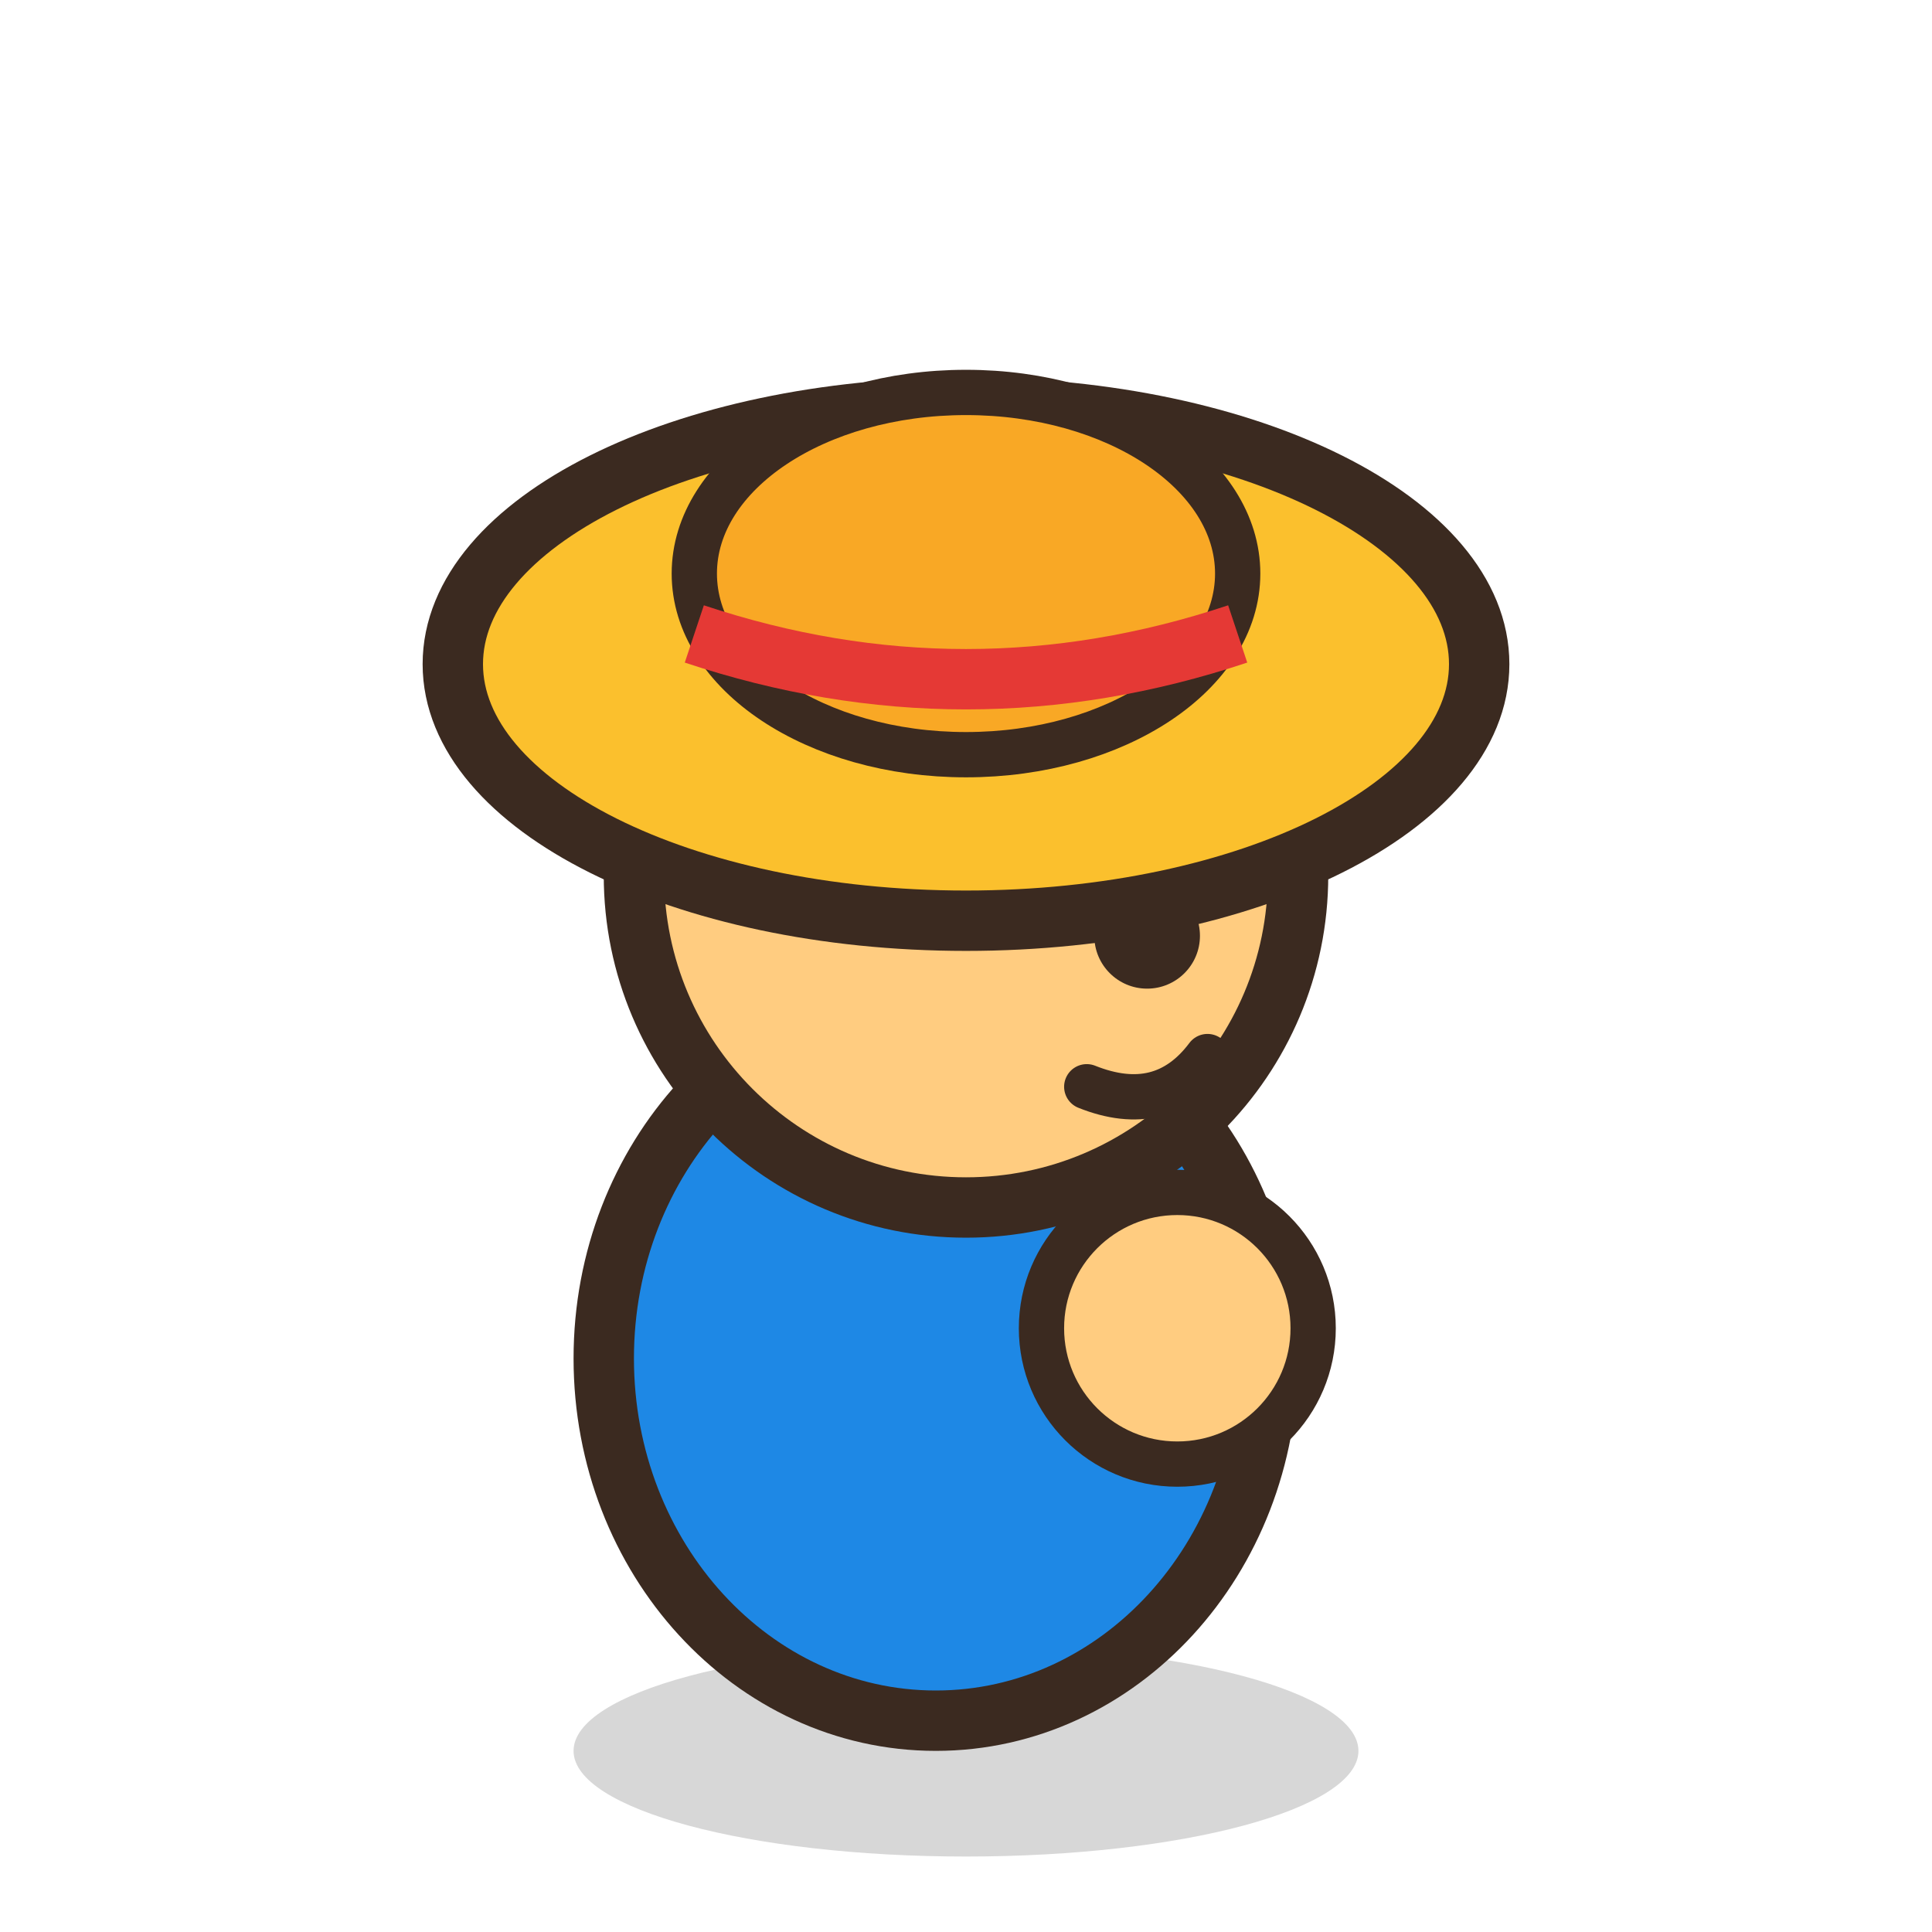
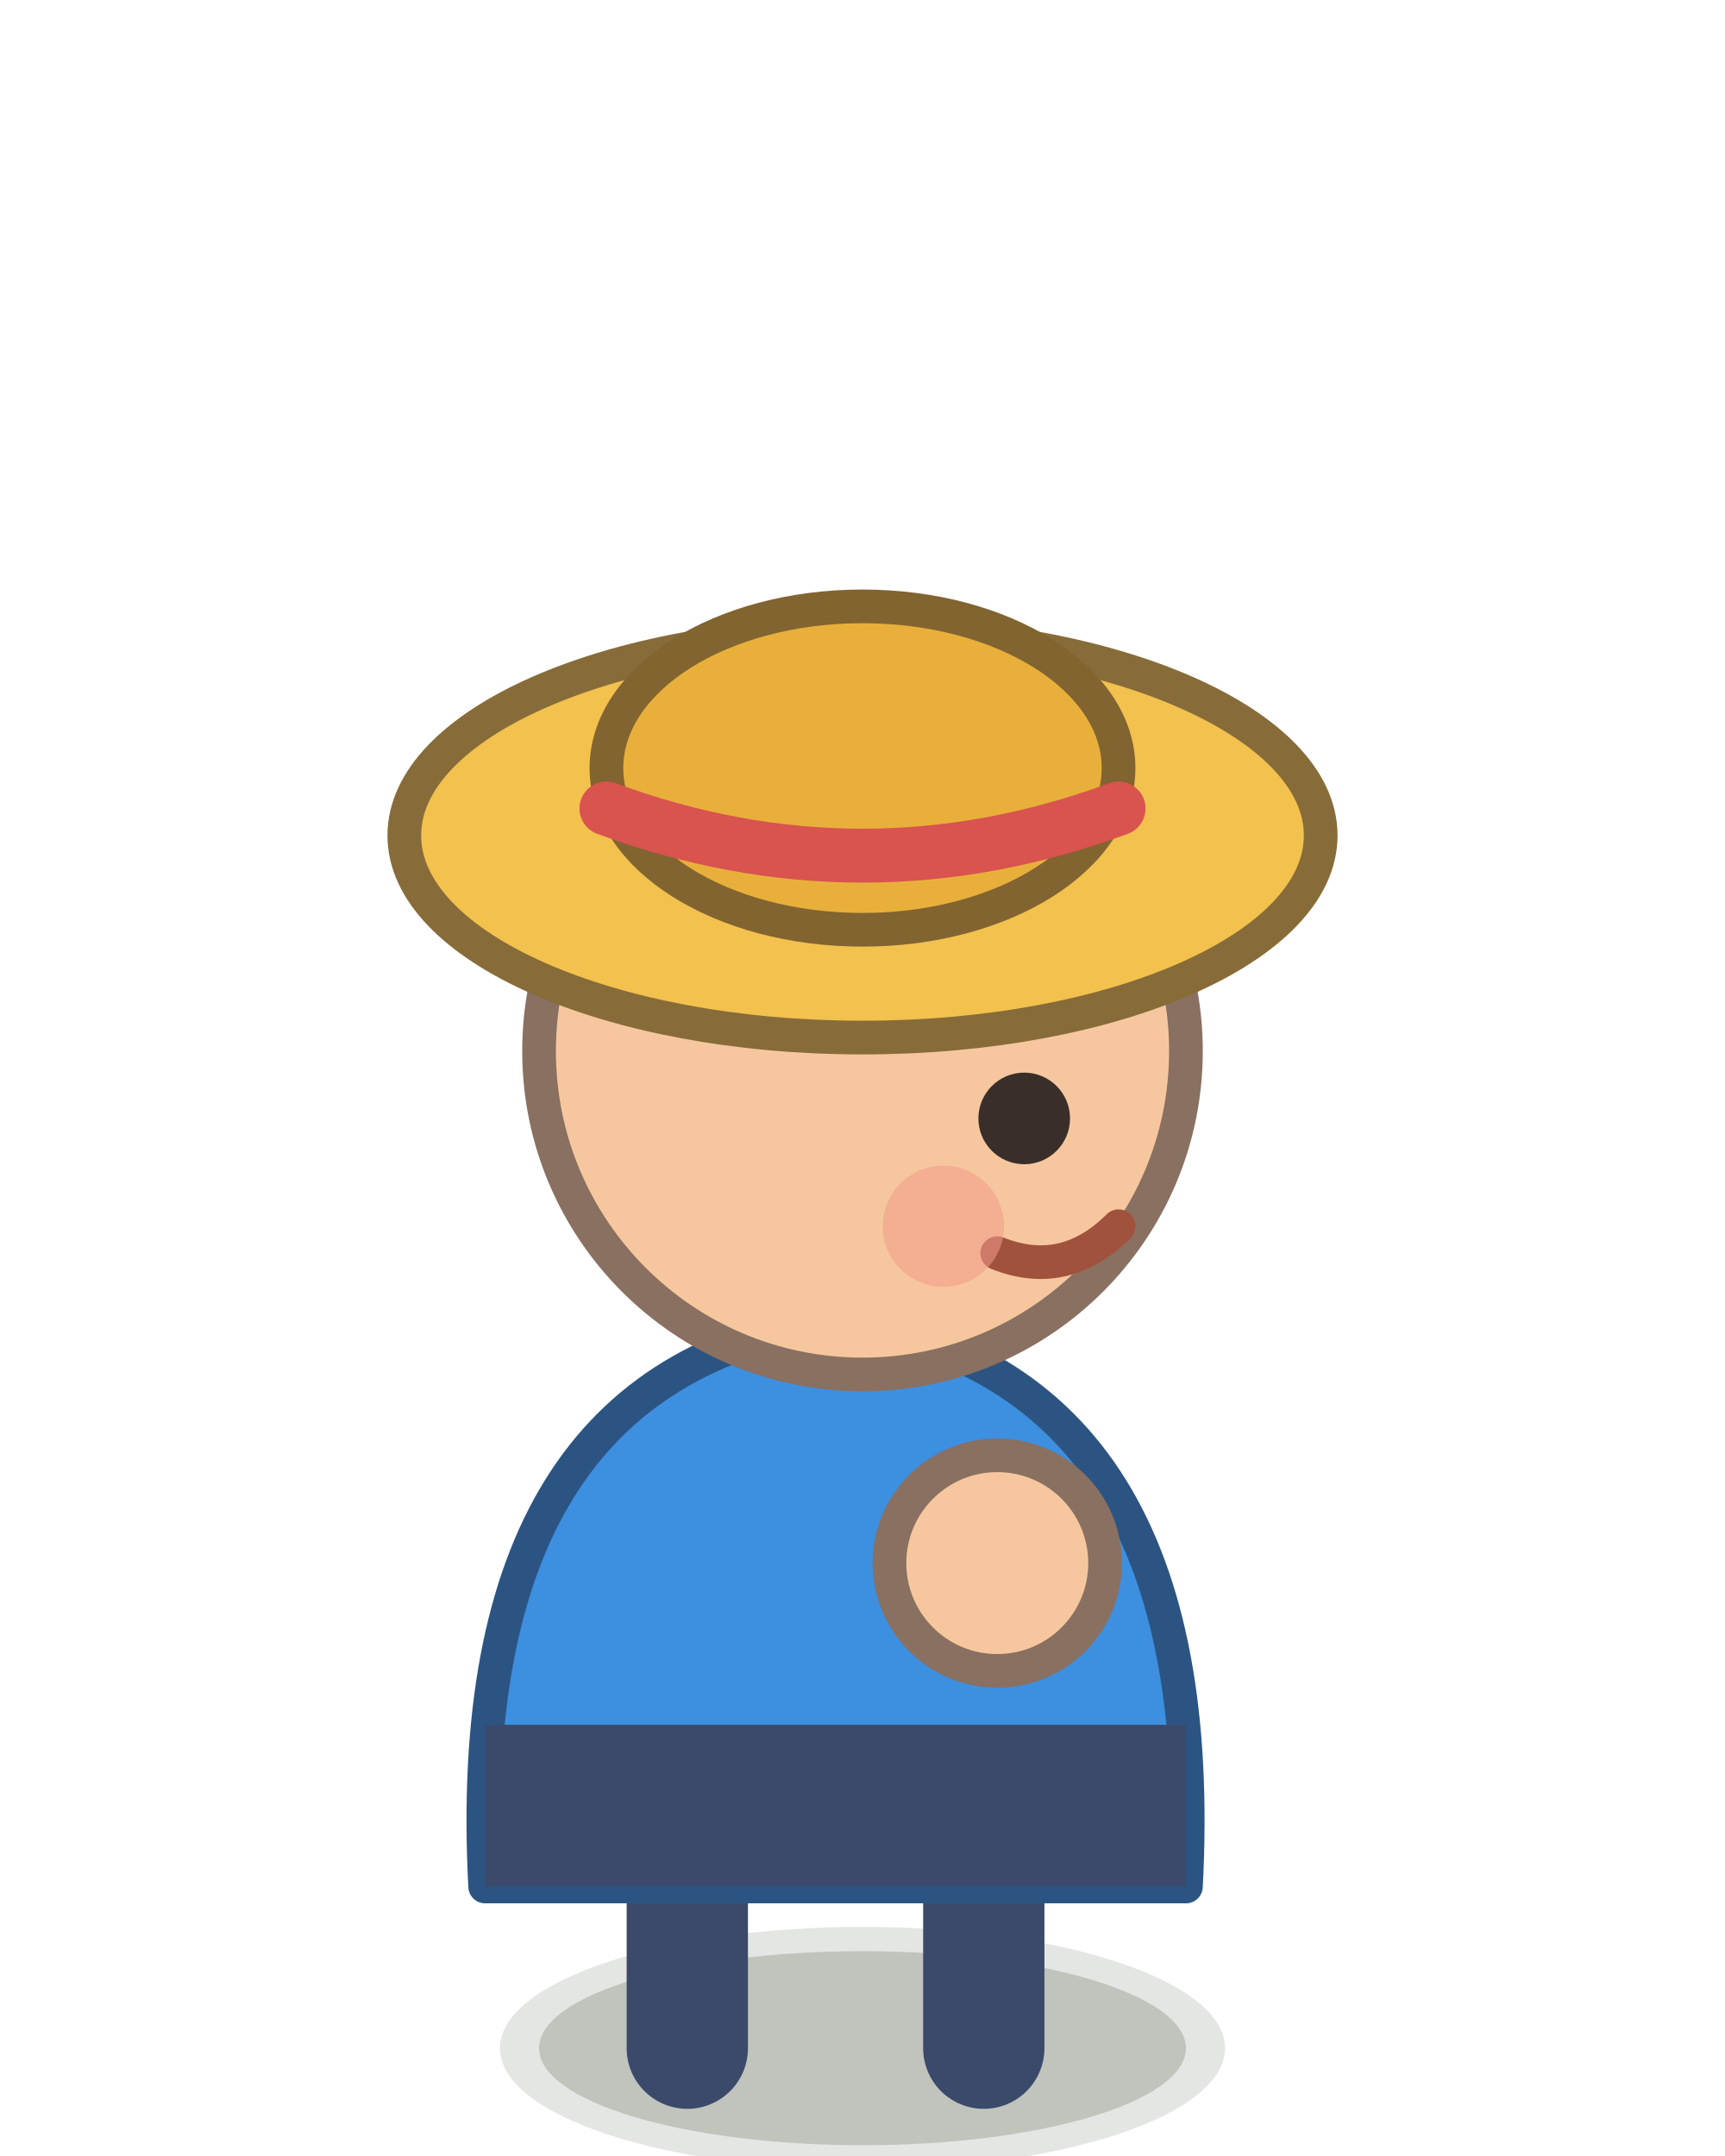
- <svg xmlns="http://www.w3.org/2000/svg" width="256" height="256" viewBox="0 0 128 128">
-   <ellipse cx="64" cy="116" rx="26" ry="7" fill="#000" fill-opacity="0.16" />
-   <ellipse cx="62" cy="90" rx="22" ry="24" fill="#1e88e5" stroke="#3b2a20" stroke-width="4" stroke-linejoin="round" stroke-linecap="round" />
-   <circle cx="78" cy="88" r="9" fill="#ffcc80" stroke="#3b2a20" stroke-linejoin="round" stroke-linecap="round" stroke-width="3" />
-   <circle cx="64" cy="58" r="22" fill="#ffcc80" stroke="#3b2a20" stroke-width="4" stroke-linejoin="round" stroke-linecap="round" />
-   <circle cx="76" cy="62" r="3.5" fill="#3b2a20" />
-   <path d="M72 72 Q77 74 80 70" fill="none" stroke="#3b2a20" stroke-width="3" stroke-linecap="round" />
-   <ellipse cx="64" cy="44" rx="34" ry="17" fill="#fbc02d" stroke="#3b2a20" stroke-width="4" stroke-linejoin="round" stroke-linecap="round" />
-   <ellipse cx="64" cy="38" rx="18" ry="12" fill="#f9a825" stroke="#3b2a20" stroke-linejoin="round" stroke-linecap="round" stroke-width="3" />
-   <path d="M46 42 Q64 48 82 42" fill="none" stroke="#e53935" stroke-width="4" />
+ <svg xmlns="http://www.w3.org/2000/svg" width="256" height="320" viewBox="0 0 128 160">
+   <ellipse cx="64" cy="152" rx="26.9" ry="9.0" fill="#1f2a14" fill-opacity="0.12" />
+   <ellipse cx="64" cy="152" rx="24.0" ry="7.2" fill="#1f2a14" fill-opacity="0.18" />
+   <path d="M51 140 L51 152 M73 140 L73 152" fill="none" stroke="#3b4a6b" stroke-width="9" stroke-linecap="round" stroke-linejoin="round" />
+   <path d="M36 140 Q34 102 62 98 Q90 102 88 140 Z" fill="#3d8fe0" stroke="#2c5482" stroke-width="2.5" stroke-linejoin="round" stroke-linecap="round" />
+   <path d="M36 128 L88 128 L88 140 L36 140 Z" fill="#3b4a6b" />
+   <circle cx="74" cy="116" r="8" fill="#f6c79e" stroke="#897061" stroke-width="2.5" stroke-linejoin="round" stroke-linecap="round" />
+   <circle cx="64" cy="78" r="24" fill="#f6c79e" stroke="#897061" stroke-width="2.5" stroke-linejoin="round" stroke-linecap="round" />
+   <circle cx="76" cy="83" r="3.4" fill="#3a2e2a" />
+   <path d="M74 93 Q79 95 83 91" fill="none" stroke="#a0523d" stroke-width="2.5" stroke-linecap="round" stroke-linejoin="round" />
+   <circle cx="70" cy="91" r="4.5" fill="#f19b8a" fill-opacity="0.55" />
+   <ellipse cx="64" cy="62" rx="34" ry="15" fill="#f2c14e" stroke="#876c39" stroke-width="2.5" stroke-linejoin="round" stroke-linecap="round" />
+   <ellipse cx="64" cy="57" rx="19" ry="12" fill="#e8b03b" stroke="#826430" stroke-width="2.5" stroke-linejoin="round" stroke-linecap="round" />
+   <path d="M45 60 Q64 67 83 60" fill="none" stroke="#d9534f" stroke-width="4" stroke-linecap="round" stroke-linejoin="round" />
</svg>
